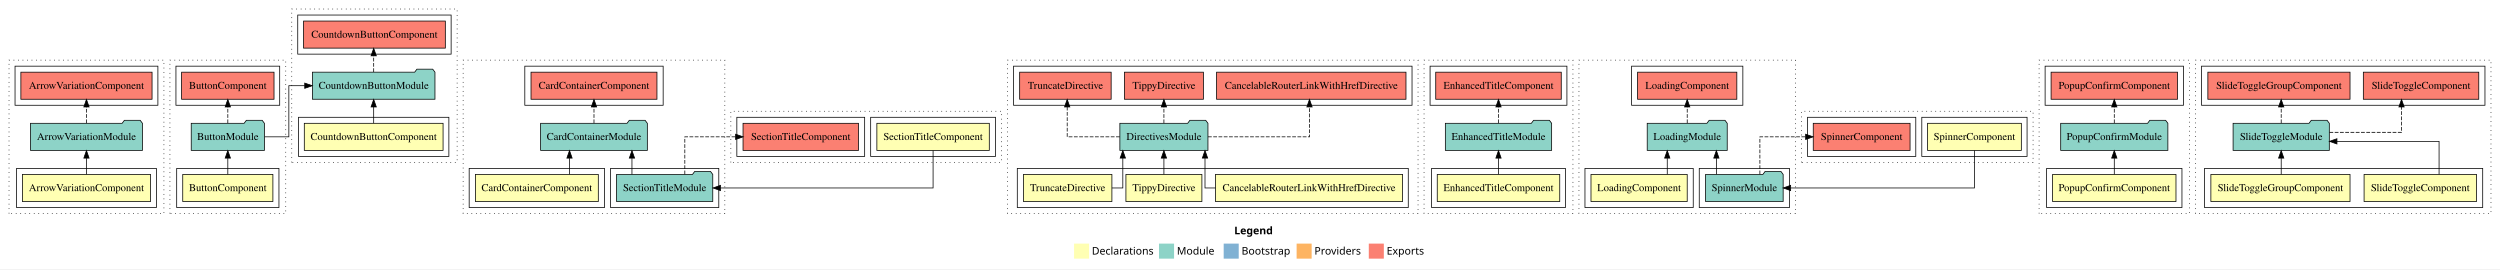
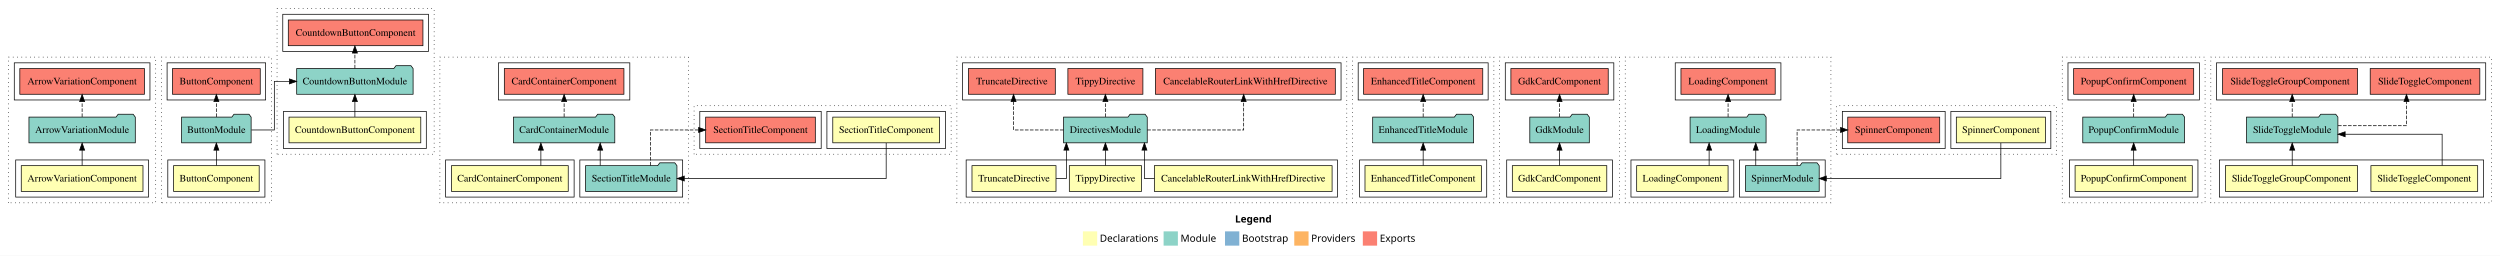
- <svg xmlns="http://www.w3.org/2000/svg" width="3325pt" height="358pt" viewBox="0.00 0.00 3325.00 358.00">
+ <svg xmlns="http://www.w3.org/2000/svg" width="3501pt" height="358pt" viewBox="0.00 0.00 3501.00 358.00">
  <g id="graph0" class="graph" transform="scale(1 1) rotate(0) translate(4 354)">
-     <polygon fill="#ffffff" stroke="transparent" points="-4,4 -4,-354 3321,-354 3321,4 -4,4" />
-     <text text-anchor="start" x="1637.509" y="-42.4" font-family="sans-serif" font-weight="bold" font-size="14.00" fill="#000000">Legend</text>
-     <polygon fill="#ffffb3" stroke="transparent" points="1424.5,-10 1424.5,-30 1444.5,-30 1444.5,-10 1424.5,-10" />
-     <text text-anchor="start" x="1448.129" y="-15.4" font-family="sans-serif" font-size="14.00" fill="#000000">  Declarations</text>
-     <polygon fill="#8dd3c7" stroke="transparent" points="1537.5,-10 1537.5,-30 1557.5,-30 1557.5,-10 1537.5,-10" />
-     <text text-anchor="start" x="1561.225" y="-15.4" font-family="sans-serif" font-size="14.00" fill="#000000">  Module</text>
-     <polygon fill="#80b1d3" stroke="transparent" points="1623.5,-10 1623.5,-30 1643.5,-30 1643.5,-10 1623.5,-10" />
-     <text text-anchor="start" x="1647.281" y="-15.4" font-family="sans-serif" font-size="14.00" fill="#000000">  Bootstrap</text>
-     <polygon fill="#fdb462" stroke="transparent" points="1720.5,-10 1720.5,-30 1740.5,-30 1740.5,-10 1720.5,-10" />
-     <text text-anchor="start" x="1744.173" y="-15.4" font-family="sans-serif" font-size="14.00" fill="#000000">  Providers</text>
-     <polygon fill="#fb8072" stroke="transparent" points="1816.5,-10 1816.5,-30 1836.5,-30 1836.5,-10 1816.5,-10" />
-     <text text-anchor="start" x="1840.226" y="-15.4" font-family="sans-serif" font-size="14.00" fill="#000000">  Exports</text>
+     <polygon fill="#ffffff" stroke="transparent" points="-4,4 -4,-354 3497,-354 3497,4 -4,4" />
+     <text text-anchor="start" x="1725.509" y="-42.4" font-family="sans-serif" font-weight="bold" font-size="14.00" fill="#000000">Legend</text>
+     <polygon fill="#ffffb3" stroke="transparent" points="1512.5,-10 1512.5,-30 1532.5,-30 1532.5,-10 1512.5,-10" />
+     <text text-anchor="start" x="1536.129" y="-15.4" font-family="sans-serif" font-size="14.00" fill="#000000">  Declarations</text>
+     <polygon fill="#8dd3c7" stroke="transparent" points="1625.5,-10 1625.5,-30 1645.5,-30 1645.5,-10 1625.5,-10" />
+     <text text-anchor="start" x="1649.225" y="-15.4" font-family="sans-serif" font-size="14.00" fill="#000000">  Module</text>
+     <polygon fill="#80b1d3" stroke="transparent" points="1711.5,-10 1711.5,-30 1731.5,-30 1731.5,-10 1711.5,-10" />
+     <text text-anchor="start" x="1735.281" y="-15.4" font-family="sans-serif" font-size="14.00" fill="#000000">  Bootstrap</text>
+     <polygon fill="#fdb462" stroke="transparent" points="1808.5,-10 1808.5,-30 1828.5,-30 1828.5,-10 1808.5,-10" />
+     <text text-anchor="start" x="1832.173" y="-15.4" font-family="sans-serif" font-size="14.00" fill="#000000">  Providers</text>
+     <polygon fill="#fb8072" stroke="transparent" points="1904.5,-10 1904.5,-30 1924.5,-30 1924.5,-10 1904.5,-10" />
+     <text text-anchor="start" x="1928.226" y="-15.4" font-family="sans-serif" font-size="14.00" fill="#000000">  Exports</text>
    <g id="clust1" class="cluster">
      <polygon fill="none" stroke="#000000" stroke-dasharray="1,5" points="8,-70 8,-274 214,-274 214,-70 8,-70" />
    </g>
    <g id="clust2" class="cluster">
      <polygon fill="none" stroke="#000000" points="18,-78 18,-130 204,-130 204,-78 18,-78" />
    </g>
    <g id="clust5" class="cluster">
      <polygon fill="none" stroke="#000000" points="16,-214 16,-266 206,-266 206,-214 16,-214" />
    </g>
    <g id="clust8" class="cluster">
      <polygon fill="none" stroke="#000000" stroke-dasharray="1,5" points="222,-70 222,-274 376,-274 376,-70 222,-70" />
    </g>
    <g id="clust9" class="cluster">
      <polygon fill="none" stroke="#000000" points="231,-78 231,-130 367,-130 367,-78 231,-78" />
    </g>
    <g id="clust12" class="cluster">
      <polygon fill="none" stroke="#000000" points="230,-214 230,-266 368,-266 368,-214 230,-214" />
    </g>
    <g id="clust15" class="cluster">
      <polygon fill="none" stroke="#000000" stroke-dasharray="1,5" points="612,-70 612,-274 960,-274 960,-70 612,-70" />
    </g>
    <g id="clust16" class="cluster">
      <polygon fill="none" stroke="#000000" points="620,-78 620,-130 800,-130 800,-78 620,-78" />
    </g>
    <g id="clust18" class="cluster">
      <polygon fill="none" stroke="#000000" points="808,-78 808,-130 952,-130 952,-78 808,-78" />
    </g>
    <g id="clust19" class="cluster">
      <polygon fill="none" stroke="#000000" points="694,-214 694,-266 878,-266 878,-214 694,-214" />
    </g>
    <g id="clust22" class="cluster">
      <polygon fill="none" stroke="#000000" stroke-dasharray="1,5" points="384,-138 384,-342 604,-342 604,-138 384,-138" />
    </g>
    <g id="clust23" class="cluster">
      <polygon fill="none" stroke="#000000" points="393,-146 393,-198 593,-198 593,-146 393,-146" />
    </g>
    <g id="clust26" class="cluster">
      <polygon fill="none" stroke="#000000" points="392,-282 392,-334 596,-334 596,-282 392,-282" />
    </g>
    <g id="clust29" class="cluster">
      <polygon fill="none" stroke="#000000" stroke-dasharray="1,5" points="1336,-70 1336,-274 1882,-274 1882,-70 1336,-70" />
    </g>
    <g id="clust30" class="cluster">
      <polygon fill="none" stroke="#000000" points="1349,-78 1349,-130 1869,-130 1869,-78 1349,-78" />
    </g>
    <g id="clust35" class="cluster">
      <polygon fill="none" stroke="#000000" points="1344,-214 1344,-266 1874,-266 1874,-214 1344,-214" />
    </g>
    <g id="clust38" class="cluster">
      <polygon fill="none" stroke="#000000" stroke-dasharray="1,5" points="1890,-70 1890,-274 2088,-274 2088,-70 1890,-70" />
    </g>
    <g id="clust39" class="cluster">
      <polygon fill="none" stroke="#000000" points="1900,-78 1900,-130 2078,-130 2078,-78 1900,-78" />
    </g>
    <g id="clust42" class="cluster">
      <polygon fill="none" stroke="#000000" points="1898,-214 1898,-266 2080,-266 2080,-214 1898,-214" />
    </g>
    <g id="clust45" class="cluster">
-       <polygon fill="none" stroke="#000000" stroke-dasharray="1,5" points="2096,-70 2096,-274 2384,-274 2384,-70 2096,-70" />
+       <polygon fill="none" stroke="#000000" stroke-dasharray="1,5" points="2096,-70 2096,-274 2264,-274 2264,-70 2096,-70" />
    </g>
    <g id="clust46" class="cluster">
-       <polygon fill="none" stroke="#000000" points="2104,-78 2104,-130 2248,-130 2248,-78 2104,-78" />
-     </g>
-     <g id="clust48" class="cluster">
-       <polygon fill="none" stroke="#000000" points="2256,-78 2256,-130 2376,-130 2376,-78 2256,-78" />
+       <polygon fill="none" stroke="#000000" points="2106,-78 2106,-130 2254,-130 2254,-78 2106,-78" />
    </g>
    <g id="clust49" class="cluster">
-       <polygon fill="none" stroke="#000000" points="2166,-214 2166,-266 2314,-266 2314,-214 2166,-214" />
+       <polygon fill="none" stroke="#000000" points="2104,-214 2104,-266 2256,-266 2256,-214 2104,-214" />
    </g>
    <g id="clust52" class="cluster">
-       <polygon fill="none" stroke="#000000" stroke-dasharray="1,5" points="2708,-70 2708,-274 2908,-274 2908,-70 2708,-70" />
+       <polygon fill="none" stroke="#000000" stroke-dasharray="1,5" points="2272,-70 2272,-274 2560,-274 2560,-70 2272,-70" />
    </g>
    <g id="clust53" class="cluster">
-       <polygon fill="none" stroke="#000000" points="2718,-78 2718,-130 2898,-130 2898,-78 2718,-78" />
+       <polygon fill="none" stroke="#000000" points="2280,-78 2280,-130 2424,-130 2424,-78 2280,-78" />
+     </g>
+     <g id="clust55" class="cluster">
+       <polygon fill="none" stroke="#000000" points="2432,-78 2432,-130 2552,-130 2552,-78 2432,-78" />
    </g>
    <g id="clust56" class="cluster">
-       <polygon fill="none" stroke="#000000" points="2716,-214 2716,-266 2900,-266 2900,-214 2716,-214" />
+       <polygon fill="none" stroke="#000000" points="2342,-214 2342,-266 2490,-266 2490,-214 2342,-214" />
    </g>
    <g id="clust59" class="cluster">
+       <polygon fill="none" stroke="#000000" stroke-dasharray="1,5" points="2884,-70 2884,-274 3084,-274 3084,-70 2884,-70" />
+     </g>
+     <g id="clust60" class="cluster">
+       <polygon fill="none" stroke="#000000" points="2894,-78 2894,-130 3074,-130 3074,-78 2894,-78" />
+     </g>
+     <g id="clust63" class="cluster">
+       <polygon fill="none" stroke="#000000" points="2892,-214 2892,-266 3076,-266 3076,-214 2892,-214" />
+     </g>
+     <g id="clust66" class="cluster">
      <polygon fill="none" stroke="#000000" stroke-dasharray="1,5" points="968,-138 968,-206 1328,-206 1328,-138 968,-138" />
    </g>
-     <g id="clust60" class="cluster">
+     <g id="clust67" class="cluster">
      <polygon fill="none" stroke="#000000" points="1154,-146 1154,-198 1320,-198 1320,-146 1154,-146" />
    </g>
-     <g id="clust63" class="cluster">
+     <g id="clust70" class="cluster">
      <polygon fill="none" stroke="#000000" points="976,-146 976,-198 1146,-198 1146,-146 976,-146" />
    </g>
-     <g id="clust66" class="cluster">
-       <polygon fill="none" stroke="#000000" stroke-dasharray="1,5" points="2916,-70 2916,-274 3309,-274 3309,-70 2916,-70" />
-     </g>
-     <g id="clust67" class="cluster">
-       <polygon fill="none" stroke="#000000" points="2928,-78 2928,-130 3298,-130 3298,-78 2928,-78" />
-     </g>
-     <g id="clust71" class="cluster">
-       <polygon fill="none" stroke="#000000" points="2924,-214 2924,-266 3301,-266 3301,-214 2924,-214" />
+     <g id="clust73" class="cluster">
+       <polygon fill="none" stroke="#000000" stroke-dasharray="1,5" points="3092,-70 3092,-274 3485,-274 3485,-70 3092,-70" />
    </g>
    <g id="clust74" class="cluster">
-       <polygon fill="none" stroke="#000000" stroke-dasharray="1,5" points="2392,-138 2392,-206 2700,-206 2700,-138 2392,-138" />
-     </g>
-     <g id="clust75" class="cluster">
-       <polygon fill="none" stroke="#000000" points="2552,-146 2552,-198 2692,-198 2692,-146 2552,-146" />
+       <polygon fill="none" stroke="#000000" points="3104,-78 3104,-130 3474,-130 3474,-78 3104,-78" />
    </g>
    <g id="clust78" class="cluster">
-       <polygon fill="none" stroke="#000000" points="2400,-146 2400,-198 2544,-198 2544,-146 2400,-146" />
+       <polygon fill="none" stroke="#000000" points="3100,-214 3100,-266 3477,-266 3477,-214 3100,-214" />
+     </g>
+     <g id="clust81" class="cluster">
+       <polygon fill="none" stroke="#000000" stroke-dasharray="1,5" points="2568,-138 2568,-206 2876,-206 2876,-138 2568,-138" />
+     </g>
+     <g id="clust82" class="cluster">
+       <polygon fill="none" stroke="#000000" points="2728,-146 2728,-198 2868,-198 2868,-146 2728,-146" />
+     </g>
+     <g id="clust85" class="cluster">
+       <polygon fill="none" stroke="#000000" points="2576,-146 2576,-198 2720,-198 2720,-146 2576,-146" />
    </g>
    <g id="node1" class="node">
      <polygon fill="#ffffb3" stroke="#000000" points="196.235,-122 25.765,-122 25.765,-86 196.235,-86 196.235,-122" />
      <text text-anchor="middle" x="111" y="-99.8" font-family="Times,serif" font-size="14.00" fill="#000000">ArrowVariationComponent</text>
    </g>
    <g id="node2" class="node">
      <polygon fill="#8dd3c7" stroke="#000000" points="185.452,-190 182.452,-194 161.452,-194 158.452,-190 36.548,-190 36.548,-154 185.452,-154 185.452,-190" />
      <text text-anchor="middle" x="111" y="-167.8" font-family="Times,serif" font-size="14.00" fill="#000000">ArrowVariationModule</text>
    </g>
    <g id="edge1" class="edge">
      <path fill="none" stroke="#000000" d="M111,-122.223C111,-122.223 111,-143.727 111,-143.727" />
      <polygon fill="#000000" stroke="#000000" points="107.5,-143.727 111,-153.727 114.5,-143.727 107.5,-143.727" />
    </g>
    <g id="node3" class="node">
      <polygon fill="#fb8072" stroke="#000000" points="198.235,-258 23.765,-258 23.765,-222 198.235,-222 198.235,-258" />
      <text text-anchor="middle" x="111" y="-235.8" font-family="Times,serif" font-size="14.00" fill="#000000">ArrowVariationComponent </text>
    </g>
    <g id="edge2" class="edge">
      <path fill="none" stroke="#000000" stroke-dasharray="5,2" d="M111,-190.223C111,-190.223 111,-211.727 111,-211.727" />
      <polygon fill="#000000" stroke="#000000" points="107.5,-211.727 111,-221.727 114.5,-211.727 107.5,-211.727" />
    </g>
    <g id="node4" class="node">
      <polygon fill="#ffffb3" stroke="#000000" points="358.951,-122 239.049,-122 239.049,-86 358.951,-86 358.951,-122" />
      <text text-anchor="middle" x="299" y="-99.8" font-family="Times,serif" font-size="14.00" fill="#000000">ButtonComponent</text>
    </g>
    <g id="node5" class="node">
      <polygon fill="#8dd3c7" stroke="#000000" points="347.668,-190 344.668,-194 323.668,-194 320.668,-190 250.332,-190 250.332,-154 347.668,-154 347.668,-190" />
      <text text-anchor="middle" x="299" y="-167.8" font-family="Times,serif" font-size="14.00" fill="#000000">ButtonModule</text>
    </g>
    <g id="edge3" class="edge">
      <path fill="none" stroke="#000000" d="M299,-122.223C299,-122.223 299,-143.727 299,-143.727" />
      <polygon fill="#000000" stroke="#000000" points="295.5,-143.727 299,-153.727 302.5,-143.727 295.5,-143.727" />
    </g>
    <g id="node6" class="node">
      <polygon fill="#fb8072" stroke="#000000" points="360.45,-258 237.55,-258 237.55,-222 360.45,-222 360.45,-258" />
      <text text-anchor="middle" x="299" y="-235.8" font-family="Times,serif" font-size="14.00" fill="#000000">ButtonComponent </text>
    </g>
    <g id="edge4" class="edge">
      <path fill="none" stroke="#000000" stroke-dasharray="5,2" d="M299,-190.223C299,-190.223 299,-211.727 299,-211.727" />
      <polygon fill="#000000" stroke="#000000" points="295.5,-211.727 299,-221.727 302.5,-211.727 295.5,-211.727" />
    </g>
    <g id="node12" class="node">
      <polygon fill="#8dd3c7" stroke="#000000" points="574.501,-258 571.501,-262 550.501,-262 547.501,-258 411.499,-258 411.499,-222 574.501,-222 574.501,-258" />
      <text text-anchor="middle" x="493" y="-235.8" font-family="Times,serif" font-size="14.00" fill="#000000">CountdownButtonModule</text>
    </g>
    <g id="edge9" class="edge">
      <path fill="none" stroke="#000000" d="M348.087,-172C365.181,-172 380.167,-172 380.167,-172 380.167,-172 380.167,-240 380.167,-240 380.167,-240 401.298,-240 401.298,-240" />
      <polygon fill="#000000" stroke="#000000" points="401.298,-243.5 411.298,-240 401.297,-236.5 401.298,-243.5" />
    </g>
    <g id="node7" class="node">
      <polygon fill="#ffffb3" stroke="#000000" points="791.752,-122 628.248,-122 628.248,-86 791.752,-86 791.752,-122" />
      <text text-anchor="middle" x="710" y="-99.8" font-family="Times,serif" font-size="14.00" fill="#000000">CardContainerComponent</text>
    </g>
    <g id="node8" class="node">
      <polygon fill="#8dd3c7" stroke="#000000" points="856.969,-190 853.969,-194 832.969,-194 829.969,-190 715.031,-190 715.031,-154 856.969,-154 856.969,-190" />
      <text text-anchor="middle" x="786" y="-167.8" font-family="Times,serif" font-size="14.00" fill="#000000">CardContainerModule</text>
    </g>
    <g id="edge5" class="edge">
      <path fill="none" stroke="#000000" d="M753.446,-122.223C753.446,-122.223 753.446,-143.727 753.446,-143.727" />
      <polygon fill="#000000" stroke="#000000" points="749.946,-143.727 753.446,-153.727 756.946,-143.727 749.946,-143.727" />
    </g>
    <g id="node10" class="node">
      <polygon fill="#fb8072" stroke="#000000" points="869.752,-258 702.248,-258 702.248,-222 869.752,-222 869.752,-258" />
      <text text-anchor="middle" x="786" y="-235.8" font-family="Times,serif" font-size="14.00" fill="#000000">CardContainerComponent </text>
    </g>
    <g id="edge7" class="edge">
      <path fill="none" stroke="#000000" stroke-dasharray="5,2" d="M786,-190.223C786,-190.223 786,-211.727 786,-211.727" />
      <polygon fill="#000000" stroke="#000000" points="782.5,-211.727 786,-221.727 789.5,-211.727 782.5,-211.727" />
    </g>
    <g id="node9" class="node">
      <polygon fill="#8dd3c7" stroke="#000000" points="943.982,-122 940.982,-126 919.982,-126 916.982,-122 816.018,-122 816.018,-86 943.982,-86 943.982,-122" />
      <text text-anchor="middle" x="880" y="-99.8" font-family="Times,serif" font-size="14.00" fill="#000000">SectionTitleModule</text>
    </g>
    <g id="edge6" class="edge">
      <path fill="none" stroke="#000000" d="M836.497,-122.223C836.497,-122.223 836.497,-143.727 836.497,-143.727" />
      <polygon fill="#000000" stroke="#000000" points="832.997,-143.727 836.497,-153.727 839.997,-143.727 832.997,-143.727" />
    </g>
-     <g id="node32" class="node">
+     <g id="node35" class="node">
      <polygon fill="#fb8072" stroke="#000000" points="1137.765,-190 984.235,-190 984.235,-154 1137.765,-154 1137.765,-190" />
      <text text-anchor="middle" x="1061" y="-167.8" font-family="Times,serif" font-size="14.00" fill="#000000">SectionTitleComponent </text>
    </g>
-     <g id="edge25" class="edge">
+     <g id="edge27" class="edge">
      <path fill="none" stroke="#000000" stroke-dasharray="5,2" d="M906.808,-122.223C906.808,-142.365 906.808,-172 906.808,-172 906.808,-172 974.356,-172 974.356,-172" />
      <polygon fill="#000000" stroke="#000000" points="974.356,-175.5 984.356,-172 974.356,-168.5 974.356,-175.5" />
    </g>
    <g id="node11" class="node">
      <polygon fill="#ffffb3" stroke="#000000" points="585.284,-190 400.716,-190 400.716,-154 585.284,-154 585.284,-190" />
      <text text-anchor="middle" x="493" y="-167.8" font-family="Times,serif" font-size="14.00" fill="#000000">CountdownButtonComponent</text>
    </g>
    <g id="edge8" class="edge">
      <path fill="none" stroke="#000000" d="M493,-190.223C493,-190.223 493,-211.727 493,-211.727" />
      <polygon fill="#000000" stroke="#000000" points="489.5,-211.727 493,-221.727 496.5,-211.727 489.5,-211.727" />
    </g>
    <g id="node13" class="node">
      <polygon fill="#fb8072" stroke="#000000" points="588.284,-326 399.716,-326 399.716,-290 588.284,-290 588.284,-326" />
      <text text-anchor="middle" x="494" y="-303.8" font-family="Times,serif" font-size="14.00" fill="#000000">CountdownButtonComponent </text>
    </g>
    <g id="edge10" class="edge">
      <path fill="none" stroke="#000000" stroke-dasharray="5,2" d="M493,-258.223C493,-258.223 493,-279.727 493,-279.727" />
      <polygon fill="#000000" stroke="#000000" points="489.5,-279.727 493,-289.727 496.5,-279.727 489.5,-279.727" />
    </g>
    <g id="node14" class="node">
      <polygon fill="#ffffb3" stroke="#000000" points="1861.458,-122 1612.542,-122 1612.542,-86 1861.458,-86 1861.458,-122" />
      <text text-anchor="middle" x="1737" y="-99.8" font-family="Times,serif" font-size="14.00" fill="#000000">CancelableRouterLinkWithHrefDirective</text>
    </g>
    <g id="node17" class="node">
      <polygon fill="#8dd3c7" stroke="#000000" points="1602.577,-190 1599.577,-194 1578.577,-194 1575.577,-190 1485.423,-190 1485.423,-154 1602.577,-154 1602.577,-190" />
      <text text-anchor="middle" x="1544" y="-167.8" font-family="Times,serif" font-size="14.00" fill="#000000">DirectivesModule</text>
    </g>
    <g id="edge11" class="edge">
      <path fill="none" stroke="#000000" d="M1612.678,-104C1604.034,-104 1598.651,-104 1598.651,-104 1598.651,-104 1598.651,-143.777 1598.651,-143.777" />
      <polygon fill="#000000" stroke="#000000" points="1595.151,-143.777 1598.651,-153.777 1602.151,-143.777 1595.151,-143.777" />
    </g>
    <g id="node15" class="node">
      <polygon fill="#ffffb3" stroke="#000000" points="1594.527,-122 1493.473,-122 1493.473,-86 1594.527,-86 1594.527,-122" />
      <text text-anchor="middle" x="1544" y="-99.8" font-family="Times,serif" font-size="14.00" fill="#000000">TippyDirective</text>
    </g>
    <g id="edge12" class="edge">
      <path fill="none" stroke="#000000" d="M1544,-122.223C1544,-122.223 1544,-143.727 1544,-143.727" />
      <polygon fill="#000000" stroke="#000000" points="1540.5,-143.727 1544,-153.727 1547.5,-143.727 1540.5,-143.727" />
    </g>
    <g id="node16" class="node">
      <polygon fill="#ffffb3" stroke="#000000" points="1474.831,-122 1357.169,-122 1357.169,-86 1474.831,-86 1474.831,-122" />
      <text text-anchor="middle" x="1416" y="-99.8" font-family="Times,serif" font-size="14.00" fill="#000000">TruncateDirective</text>
    </g>
    <g id="edge13" class="edge">
      <path fill="none" stroke="#000000" d="M1474.858,-104C1483.385,-104 1489.349,-104 1489.349,-104 1489.349,-104 1489.349,-143.777 1489.349,-143.777" />
      <polygon fill="#000000" stroke="#000000" points="1485.849,-143.777 1489.349,-153.777 1492.849,-143.777 1485.849,-143.777" />
    </g>
    <g id="node18" class="node">
      <polygon fill="#fb8072" stroke="#000000" points="1865.957,-258 1614.043,-258 1614.043,-222 1865.957,-222 1865.957,-258" />
      <text text-anchor="middle" x="1740" y="-235.8" font-family="Times,serif" font-size="14.00" fill="#000000">CancelableRouterLinkWithHrefDirective </text>
    </g>
    <g id="edge14" class="edge">
      <path fill="none" stroke="#000000" stroke-dasharray="5,2" d="M1602.619,-172C1659.608,-172 1737.625,-172 1737.625,-172 1737.625,-172 1737.625,-211.777 1737.625,-211.777" />
      <polygon fill="#000000" stroke="#000000" points="1734.125,-211.777 1737.625,-221.777 1741.125,-211.777 1734.125,-211.777" />
    </g>
    <g id="node19" class="node">
      <polygon fill="#fb8072" stroke="#000000" points="1596.526,-258 1491.474,-258 1491.474,-222 1596.526,-222 1596.526,-258" />
      <text text-anchor="middle" x="1544" y="-235.8" font-family="Times,serif" font-size="14.00" fill="#000000">TippyDirective </text>
    </g>
    <g id="edge15" class="edge">
      <path fill="none" stroke="#000000" stroke-dasharray="5,2" d="M1544,-190.223C1544,-190.223 1544,-211.727 1544,-211.727" />
      <polygon fill="#000000" stroke="#000000" points="1540.5,-211.727 1544,-221.727 1547.5,-211.727 1540.5,-211.727" />
    </g>
    <g id="node20" class="node">
      <polygon fill="#fb8072" stroke="#000000" points="1473.831,-258 1352.169,-258 1352.169,-222 1473.831,-222 1473.831,-258" />
      <text text-anchor="middle" x="1413" y="-235.8" font-family="Times,serif" font-size="14.00" fill="#000000">TruncateDirective </text>
    </g>
    <g id="edge16" class="edge">
      <path fill="none" stroke="#000000" stroke-dasharray="5,2" d="M1485.333,-172C1451.41,-172 1415.375,-172 1415.375,-172 1415.375,-172 1415.375,-211.777 1415.375,-211.777" />
      <polygon fill="#000000" stroke="#000000" points="1411.875,-211.777 1415.375,-221.777 1418.875,-211.777 1411.875,-211.777" />
    </g>
    <g id="node21" class="node">
      <polygon fill="#ffffb3" stroke="#000000" points="2070.468,-122 1907.532,-122 1907.532,-86 2070.468,-86 2070.468,-122" />
      <text text-anchor="middle" x="1989" y="-99.8" font-family="Times,serif" font-size="14.00" fill="#000000">EnhancedTitleComponent</text>
    </g>
    <g id="node22" class="node">
      <polygon fill="#8dd3c7" stroke="#000000" points="2059.685,-190 2056.685,-194 2035.685,-194 2032.685,-190 1918.315,-190 1918.315,-154 2059.685,-154 2059.685,-190" />
      <text text-anchor="middle" x="1989" y="-167.8" font-family="Times,serif" font-size="14.00" fill="#000000">EnhancedTitleModule</text>
    </g>
    <g id="edge17" class="edge">
      <path fill="none" stroke="#000000" d="M1989,-122.223C1989,-122.223 1989,-143.727 1989,-143.727" />
      <polygon fill="#000000" stroke="#000000" points="1985.5,-143.727 1989,-153.727 1992.5,-143.727 1985.5,-143.727" />
    </g>
    <g id="node23" class="node">
      <polygon fill="#fb8072" stroke="#000000" points="2072.468,-258 1905.532,-258 1905.532,-222 2072.468,-222 2072.468,-258" />
      <text text-anchor="middle" x="1989" y="-235.8" font-family="Times,serif" font-size="14.00" fill="#000000">EnhancedTitleComponent </text>
    </g>
    <g id="edge18" class="edge">
      <path fill="none" stroke="#000000" stroke-dasharray="5,2" d="M1989,-190.223C1989,-190.223 1989,-211.727 1989,-211.727" />
      <polygon fill="#000000" stroke="#000000" points="1985.5,-211.727 1989,-221.727 1992.5,-211.727 1985.5,-211.727" />
    </g>
    <g id="node24" class="node">
-       <polygon fill="#ffffb3" stroke="#000000" points="2239.99,-122 2112.01,-122 2112.01,-86 2239.99,-86 2239.99,-122" />
-       <text text-anchor="middle" x="2176" y="-99.8" font-family="Times,serif" font-size="14.00" fill="#000000">LoadingComponent</text>
+       <polygon fill="#ffffb3" stroke="#000000" points="2246.151,-122 2113.849,-122 2113.849,-86 2246.151,-86 2246.151,-122" />
+       <text text-anchor="middle" x="2180" y="-99.8" font-family="Times,serif" font-size="14.00" fill="#000000">GdkCardComponent</text>
    </g>
    <g id="node25" class="node">
-       <polygon fill="#8dd3c7" stroke="#000000" points="2293.208,-190 2290.208,-194 2269.208,-194 2266.208,-190 2186.792,-190 2186.792,-154 2293.208,-154 2293.208,-190" />
-       <text text-anchor="middle" x="2240" y="-167.8" font-family="Times,serif" font-size="14.00" fill="#000000">LoadingModule</text>
+       <polygon fill="#8dd3c7" stroke="#000000" points="2221.657,-190 2218.657,-194 2197.657,-194 2194.657,-190 2138.343,-190 2138.343,-154 2221.657,-154 2221.657,-190" />
+       <text text-anchor="middle" x="2180" y="-167.8" font-family="Times,serif" font-size="14.00" fill="#000000">GdkModule</text>
    </g>
    <g id="edge19" class="edge">
-       <path fill="none" stroke="#000000" d="M2213.446,-122.223C2213.446,-122.223 2213.446,-143.727 2213.446,-143.727" />
-       <polygon fill="#000000" stroke="#000000" points="2209.946,-143.727 2213.446,-153.727 2216.946,-143.727 2209.946,-143.727" />
+       <path fill="none" stroke="#000000" d="M2180,-122.223C2180,-122.223 2180,-143.727 2180,-143.727" />
+       <polygon fill="#000000" stroke="#000000" points="2176.5,-143.727 2180,-153.727 2183.5,-143.727 2176.5,-143.727" />
+     </g>
+     <g id="node26" class="node">
+       <polygon fill="#fb8072" stroke="#000000" points="2248.151,-258 2111.849,-258 2111.849,-222 2248.151,-222 2248.151,-258" />
+       <text text-anchor="middle" x="2180" y="-235.8" font-family="Times,serif" font-size="14.00" fill="#000000">GdkCardComponent </text>
+     </g>
+     <g id="edge20" class="edge">
+       <path fill="none" stroke="#000000" stroke-dasharray="5,2" d="M2180,-190.223C2180,-190.223 2180,-211.727 2180,-211.727" />
+       <polygon fill="#000000" stroke="#000000" points="2176.5,-211.727 2180,-221.727 2183.5,-211.727 2176.5,-211.727" />
    </g>
    <g id="node27" class="node">
-       <polygon fill="#fb8072" stroke="#000000" points="2305.991,-258 2174.009,-258 2174.009,-222 2305.991,-222 2305.991,-258" />
-       <text text-anchor="middle" x="2240" y="-235.8" font-family="Times,serif" font-size="14.00" fill="#000000">LoadingComponent </text>
+       <polygon fill="#ffffb3" stroke="#000000" points="2415.99,-122 2288.01,-122 2288.01,-86 2415.99,-86 2415.99,-122" />
+       <text text-anchor="middle" x="2352" y="-99.8" font-family="Times,serif" font-size="14.00" fill="#000000">LoadingComponent</text>
+     </g>
+     <g id="node28" class="node">
+       <polygon fill="#8dd3c7" stroke="#000000" points="2469.208,-190 2466.208,-194 2445.208,-194 2442.208,-190 2362.792,-190 2362.792,-154 2469.208,-154 2469.208,-190" />
+       <text text-anchor="middle" x="2416" y="-167.8" font-family="Times,serif" font-size="14.00" fill="#000000">LoadingModule</text>
    </g>
    <g id="edge21" class="edge">
-       <path fill="none" stroke="#000000" stroke-dasharray="5,2" d="M2240,-190.223C2240,-190.223 2240,-211.727 2240,-211.727" />
-       <polygon fill="#000000" stroke="#000000" points="2236.5,-211.727 2240,-221.727 2243.5,-211.727 2236.5,-211.727" />
-     </g>
-     <g id="node26" class="node">
-       <polygon fill="#8dd3c7" stroke="#000000" points="2367.598,-122 2364.598,-126 2343.598,-126 2340.598,-122 2264.402,-122 2264.402,-86 2367.598,-86 2367.598,-122" />
-       <text text-anchor="middle" x="2316" y="-99.8" font-family="Times,serif" font-size="14.00" fill="#000000">SpinnerModule</text>
-     </g>
-     <g id="edge20" class="edge">
-       <path fill="none" stroke="#000000" d="M2278.777,-122.223C2278.777,-122.223 2278.777,-143.727 2278.777,-143.727" />
-       <polygon fill="#000000" stroke="#000000" points="2275.277,-143.727 2278.777,-153.727 2282.277,-143.727 2275.277,-143.727" />
-     </g>
-     <g id="node39" class="node">
-       <polygon fill="#fb8072" stroke="#000000" points="2536.381,-190 2407.619,-190 2407.619,-154 2536.381,-154 2536.381,-190" />
-       <text text-anchor="middle" x="2472" y="-167.8" font-family="Times,serif" font-size="14.00" fill="#000000">SpinnerComponent </text>
-     </g>
-     <g id="edge31" class="edge">
-       <path fill="none" stroke="#000000" stroke-dasharray="5,2" d="M2336.647,-122.223C2336.647,-142.365 2336.647,-172 2336.647,-172 2336.647,-172 2397.495,-172 2397.495,-172" />
-       <polygon fill="#000000" stroke="#000000" points="2397.495,-175.5 2407.495,-172 2397.495,-168.5 2397.495,-175.5" />
-     </g>
-     <g id="node28" class="node">
-       <polygon fill="#ffffb3" stroke="#000000" points="2890.055,-122 2725.945,-122 2725.945,-86 2890.055,-86 2890.055,-122" />
-       <text text-anchor="middle" x="2808" y="-99.8" font-family="Times,serif" font-size="14.00" fill="#000000">PopupConfirmComponent</text>
+       <path fill="none" stroke="#000000" d="M2389.446,-122.223C2389.446,-122.223 2389.446,-143.727 2389.446,-143.727" />
+       <polygon fill="#000000" stroke="#000000" points="2385.946,-143.727 2389.446,-153.727 2392.946,-143.727 2385.946,-143.727" />
+     </g>
+     <g id="node30" class="node">
+       <polygon fill="#fb8072" stroke="#000000" points="2481.991,-258 2350.009,-258 2350.009,-222 2481.991,-222 2481.991,-258" />
+       <text text-anchor="middle" x="2416" y="-235.8" font-family="Times,serif" font-size="14.00" fill="#000000">LoadingComponent </text>
+     </g>
+     <g id="edge23" class="edge">
+       <path fill="none" stroke="#000000" stroke-dasharray="5,2" d="M2416,-190.223C2416,-190.223 2416,-211.727 2416,-211.727" />
+       <polygon fill="#000000" stroke="#000000" points="2412.5,-211.727 2416,-221.727 2419.5,-211.727 2412.5,-211.727" />
    </g>
    <g id="node29" class="node">
-       <polygon fill="#8dd3c7" stroke="#000000" points="2879.272,-190 2876.272,-194 2855.272,-194 2852.272,-190 2736.728,-190 2736.728,-154 2879.272,-154 2879.272,-190" />
-       <text text-anchor="middle" x="2808" y="-167.8" font-family="Times,serif" font-size="14.00" fill="#000000">PopupConfirmModule</text>
+       <polygon fill="#8dd3c7" stroke="#000000" points="2543.598,-122 2540.598,-126 2519.598,-126 2516.598,-122 2440.402,-122 2440.402,-86 2543.598,-86 2543.598,-122" />
+       <text text-anchor="middle" x="2492" y="-99.8" font-family="Times,serif" font-size="14.00" fill="#000000">SpinnerModule</text>
    </g>
    <g id="edge22" class="edge">
-       <path fill="none" stroke="#000000" d="M2808,-122.223C2808,-122.223 2808,-143.727 2808,-143.727" />
-       <polygon fill="#000000" stroke="#000000" points="2804.5,-143.727 2808,-153.727 2811.5,-143.727 2804.5,-143.727" />
-     </g>
-     <g id="node30" class="node">
-       <polygon fill="#fb8072" stroke="#000000" points="2892.054,-258 2723.946,-258 2723.946,-222 2892.054,-222 2892.054,-258" />
-       <text text-anchor="middle" x="2808" y="-235.8" font-family="Times,serif" font-size="14.00" fill="#000000">PopupConfirmComponent </text>
-     </g>
-     <g id="edge23" class="edge">
-       <path fill="none" stroke="#000000" stroke-dasharray="5,2" d="M2808,-190.223C2808,-190.223 2808,-211.727 2808,-211.727" />
-       <polygon fill="#000000" stroke="#000000" points="2804.5,-211.727 2808,-221.727 2811.5,-211.727 2804.5,-211.727" />
+       <path fill="none" stroke="#000000" d="M2454.777,-122.223C2454.777,-122.223 2454.777,-143.727 2454.777,-143.727" />
+       <polygon fill="#000000" stroke="#000000" points="2451.277,-143.727 2454.777,-153.727 2458.277,-143.727 2451.277,-143.727" />
+     </g>
+     <g id="node42" class="node">
+       <polygon fill="#fb8072" stroke="#000000" points="2712.381,-190 2583.619,-190 2583.619,-154 2712.381,-154 2712.381,-190" />
+       <text text-anchor="middle" x="2648" y="-167.8" font-family="Times,serif" font-size="14.00" fill="#000000">SpinnerComponent </text>
+     </g>
+     <g id="edge33" class="edge">
+       <path fill="none" stroke="#000000" stroke-dasharray="5,2" d="M2512.647,-122.223C2512.647,-142.365 2512.647,-172 2512.647,-172 2512.647,-172 2573.495,-172 2573.495,-172" />
+       <polygon fill="#000000" stroke="#000000" points="2573.495,-175.5 2583.495,-172 2573.495,-168.5 2573.495,-175.5" />
    </g>
    <g id="node31" class="node">
+       <polygon fill="#ffffb3" stroke="#000000" points="3066.055,-122 2901.945,-122 2901.945,-86 3066.055,-86 3066.055,-122" />
+       <text text-anchor="middle" x="2984" y="-99.8" font-family="Times,serif" font-size="14.00" fill="#000000">PopupConfirmComponent</text>
+     </g>
+     <g id="node32" class="node">
+       <polygon fill="#8dd3c7" stroke="#000000" points="3055.272,-190 3052.272,-194 3031.272,-194 3028.272,-190 2912.728,-190 2912.728,-154 3055.272,-154 3055.272,-190" />
+       <text text-anchor="middle" x="2984" y="-167.8" font-family="Times,serif" font-size="14.00" fill="#000000">PopupConfirmModule</text>
+     </g>
+     <g id="edge24" class="edge">
+       <path fill="none" stroke="#000000" d="M2984,-122.223C2984,-122.223 2984,-143.727 2984,-143.727" />
+       <polygon fill="#000000" stroke="#000000" points="2980.5,-143.727 2984,-153.727 2987.5,-143.727 2980.5,-143.727" />
+     </g>
+     <g id="node33" class="node">
+       <polygon fill="#fb8072" stroke="#000000" points="3068.054,-258 2899.946,-258 2899.946,-222 3068.054,-222 3068.054,-258" />
+       <text text-anchor="middle" x="2984" y="-235.8" font-family="Times,serif" font-size="14.00" fill="#000000">PopupConfirmComponent </text>
+     </g>
+     <g id="edge25" class="edge">
+       <path fill="none" stroke="#000000" stroke-dasharray="5,2" d="M2984,-190.223C2984,-190.223 2984,-211.727 2984,-211.727" />
+       <polygon fill="#000000" stroke="#000000" points="2980.5,-211.727 2984,-221.727 2987.5,-211.727 2980.5,-211.727" />
+     </g>
+     <g id="node34" class="node">
      <polygon fill="#ffffb3" stroke="#000000" points="1311.765,-190 1162.235,-190 1162.235,-154 1311.765,-154 1311.765,-190" />
      <text text-anchor="middle" x="1237" y="-167.8" font-family="Times,serif" font-size="14.00" fill="#000000">SectionTitleComponent</text>
    </g>
-     <g id="edge24" class="edge">
+     <g id="edge26" class="edge">
      <path fill="none" stroke="#000000" d="M1237,-153.777C1237,-133.635 1237,-104 1237,-104 1237,-104 954.237,-104 954.237,-104" />
      <polygon fill="#000000" stroke="#000000" points="954.237,-100.5 944.237,-104 954.237,-107.5 954.237,-100.5" />
    </g>
-     <g id="node33" class="node">
-       <polygon fill="#ffffb3" stroke="#000000" points="3289.769,-122 3140.231,-122 3140.231,-86 3289.769,-86 3289.769,-122" />
-       <text text-anchor="middle" x="3215" y="-99.8" font-family="Times,serif" font-size="14.00" fill="#000000">SlideToggleComponent</text>
-     </g>
-     <g id="node35" class="node">
-       <polygon fill="#8dd3c7" stroke="#000000" points="3093.986,-190 3090.986,-194 3069.986,-194 3066.986,-190 2966.014,-190 2966.014,-154 3093.986,-154 3093.986,-190" />
-       <text text-anchor="middle" x="3030" y="-167.8" font-family="Times,serif" font-size="14.00" fill="#000000">SlideToggleModule</text>
-     </g>
-     <g id="edge26" class="edge">
-       <path fill="none" stroke="#000000" d="M3239.961,-122.267C3239.961,-140.555 3239.961,-166 3239.961,-166 3239.961,-166 3104.136,-166 3104.136,-166" />
-       <polygon fill="#000000" stroke="#000000" points="3104.136,-162.5 3094.136,-166 3104.136,-169.5 3104.136,-162.5" />
-     </g>
-     <g id="node34" class="node">
-       <polygon fill="#ffffb3" stroke="#000000" points="3121.536,-122 2936.464,-122 2936.464,-86 3121.536,-86 3121.536,-122" />
-       <text text-anchor="middle" x="3029" y="-99.8" font-family="Times,serif" font-size="14.00" fill="#000000">SlideToggleGroupComponent</text>
-     </g>
-     <g id="edge27" class="edge">
-       <path fill="none" stroke="#000000" d="M3030,-122.223C3030,-122.223 3030,-143.727 3030,-143.727" />
-       <polygon fill="#000000" stroke="#000000" points="3026.5,-143.727 3030,-153.727 3033.5,-143.727 3026.5,-143.727" />
-     </g>
    <g id="node36" class="node">
-       <polygon fill="#fb8072" stroke="#000000" points="3292.769,-258 3139.231,-258 3139.231,-222 3292.769,-222 3292.769,-258" />
-       <text text-anchor="middle" x="3216" y="-235.8" font-family="Times,serif" font-size="14.00" fill="#000000">SlideToggleComponent </text>
+       <polygon fill="#ffffb3" stroke="#000000" points="3465.769,-122 3316.231,-122 3316.231,-86 3465.769,-86 3465.769,-122" />
+       <text text-anchor="middle" x="3391" y="-99.8" font-family="Times,serif" font-size="14.00" fill="#000000">SlideToggleComponent</text>
+     </g>
+     <g id="node38" class="node">
+       <polygon fill="#8dd3c7" stroke="#000000" points="3269.986,-190 3266.986,-194 3245.986,-194 3242.986,-190 3142.014,-190 3142.014,-154 3269.986,-154 3269.986,-190" />
+       <text text-anchor="middle" x="3206" y="-167.8" font-family="Times,serif" font-size="14.00" fill="#000000">SlideToggleModule</text>
    </g>
    <g id="edge28" class="edge">
-       <path fill="none" stroke="#000000" stroke-dasharray="5,2" d="M3094.172,-178C3138.696,-178 3190.039,-178 3190.039,-178 3190.039,-178 3190.039,-211.733 3190.039,-211.733" />
-       <polygon fill="#000000" stroke="#000000" points="3186.539,-211.733 3190.039,-221.733 3193.539,-211.733 3186.539,-211.733" />
+       <path fill="none" stroke="#000000" d="M3415.961,-122.267C3415.961,-140.555 3415.961,-166 3415.961,-166 3415.961,-166 3280.136,-166 3280.136,-166" />
+       <polygon fill="#000000" stroke="#000000" points="3280.136,-162.5 3270.136,-166 3280.136,-169.5 3280.136,-162.5" />
    </g>
    <g id="node37" class="node">
-       <polygon fill="#fb8072" stroke="#000000" points="3121.536,-258 2932.464,-258 2932.464,-222 3121.536,-222 3121.536,-258" />
-       <text text-anchor="middle" x="3027" y="-235.8" font-family="Times,serif" font-size="14.00" fill="#000000">SlideToggleGroupComponent </text>
+       <polygon fill="#ffffb3" stroke="#000000" points="3297.536,-122 3112.464,-122 3112.464,-86 3297.536,-86 3297.536,-122" />
+       <text text-anchor="middle" x="3205" y="-99.8" font-family="Times,serif" font-size="14.00" fill="#000000">SlideToggleGroupComponent</text>
    </g>
    <g id="edge29" class="edge">
-       <path fill="none" stroke="#000000" stroke-dasharray="5,2" d="M3030,-190.223C3030,-190.223 3030,-211.727 3030,-211.727" />
-       <polygon fill="#000000" stroke="#000000" points="3026.5,-211.727 3030,-221.727 3033.5,-211.727 3026.5,-211.727" />
-     </g>
-     <g id="node38" class="node">
-       <polygon fill="#ffffb3" stroke="#000000" points="2684.381,-190 2559.619,-190 2559.619,-154 2684.381,-154 2684.381,-190" />
-       <text text-anchor="middle" x="2622" y="-167.8" font-family="Times,serif" font-size="14.00" fill="#000000">SpinnerComponent</text>
+       <path fill="none" stroke="#000000" d="M3206,-122.223C3206,-122.223 3206,-143.727 3206,-143.727" />
+       <polygon fill="#000000" stroke="#000000" points="3202.5,-143.727 3206,-153.727 3209.5,-143.727 3202.5,-143.727" />
+     </g>
+     <g id="node39" class="node">
+       <polygon fill="#fb8072" stroke="#000000" points="3468.769,-258 3315.231,-258 3315.231,-222 3468.769,-222 3468.769,-258" />
+       <text text-anchor="middle" x="3392" y="-235.8" font-family="Times,serif" font-size="14.00" fill="#000000">SlideToggleComponent </text>
    </g>
    <g id="edge30" class="edge">
-       <path fill="none" stroke="#000000" d="M2622,-153.777C2622,-133.635 2622,-104 2622,-104 2622,-104 2377.563,-104 2377.563,-104" />
-       <polygon fill="#000000" stroke="#000000" points="2377.563,-100.5 2367.563,-104 2377.563,-107.5 2377.563,-100.5" />
+       <path fill="none" stroke="#000000" stroke-dasharray="5,2" d="M3270.172,-178C3314.696,-178 3366.039,-178 3366.039,-178 3366.039,-178 3366.039,-211.733 3366.039,-211.733" />
+       <polygon fill="#000000" stroke="#000000" points="3362.539,-211.733 3366.039,-221.733 3369.539,-211.733 3362.539,-211.733" />
+     </g>
+     <g id="node40" class="node">
+       <polygon fill="#fb8072" stroke="#000000" points="3297.536,-258 3108.464,-258 3108.464,-222 3297.536,-222 3297.536,-258" />
+       <text text-anchor="middle" x="3203" y="-235.8" font-family="Times,serif" font-size="14.00" fill="#000000">SlideToggleGroupComponent </text>
+     </g>
+     <g id="edge31" class="edge">
+       <path fill="none" stroke="#000000" stroke-dasharray="5,2" d="M3206,-190.223C3206,-190.223 3206,-211.727 3206,-211.727" />
+       <polygon fill="#000000" stroke="#000000" points="3202.5,-211.727 3206,-221.727 3209.5,-211.727 3202.5,-211.727" />
+     </g>
+     <g id="node41" class="node">
+       <polygon fill="#ffffb3" stroke="#000000" points="2860.381,-190 2735.619,-190 2735.619,-154 2860.381,-154 2860.381,-190" />
+       <text text-anchor="middle" x="2798" y="-167.8" font-family="Times,serif" font-size="14.00" fill="#000000">SpinnerComponent</text>
+     </g>
+     <g id="edge32" class="edge">
+       <path fill="none" stroke="#000000" d="M2798,-153.777C2798,-133.635 2798,-104 2798,-104 2798,-104 2553.563,-104 2553.563,-104" />
+       <polygon fill="#000000" stroke="#000000" points="2553.563,-100.5 2543.563,-104 2553.563,-107.5 2553.563,-100.5" />
    </g>
  </g>
</svg>
